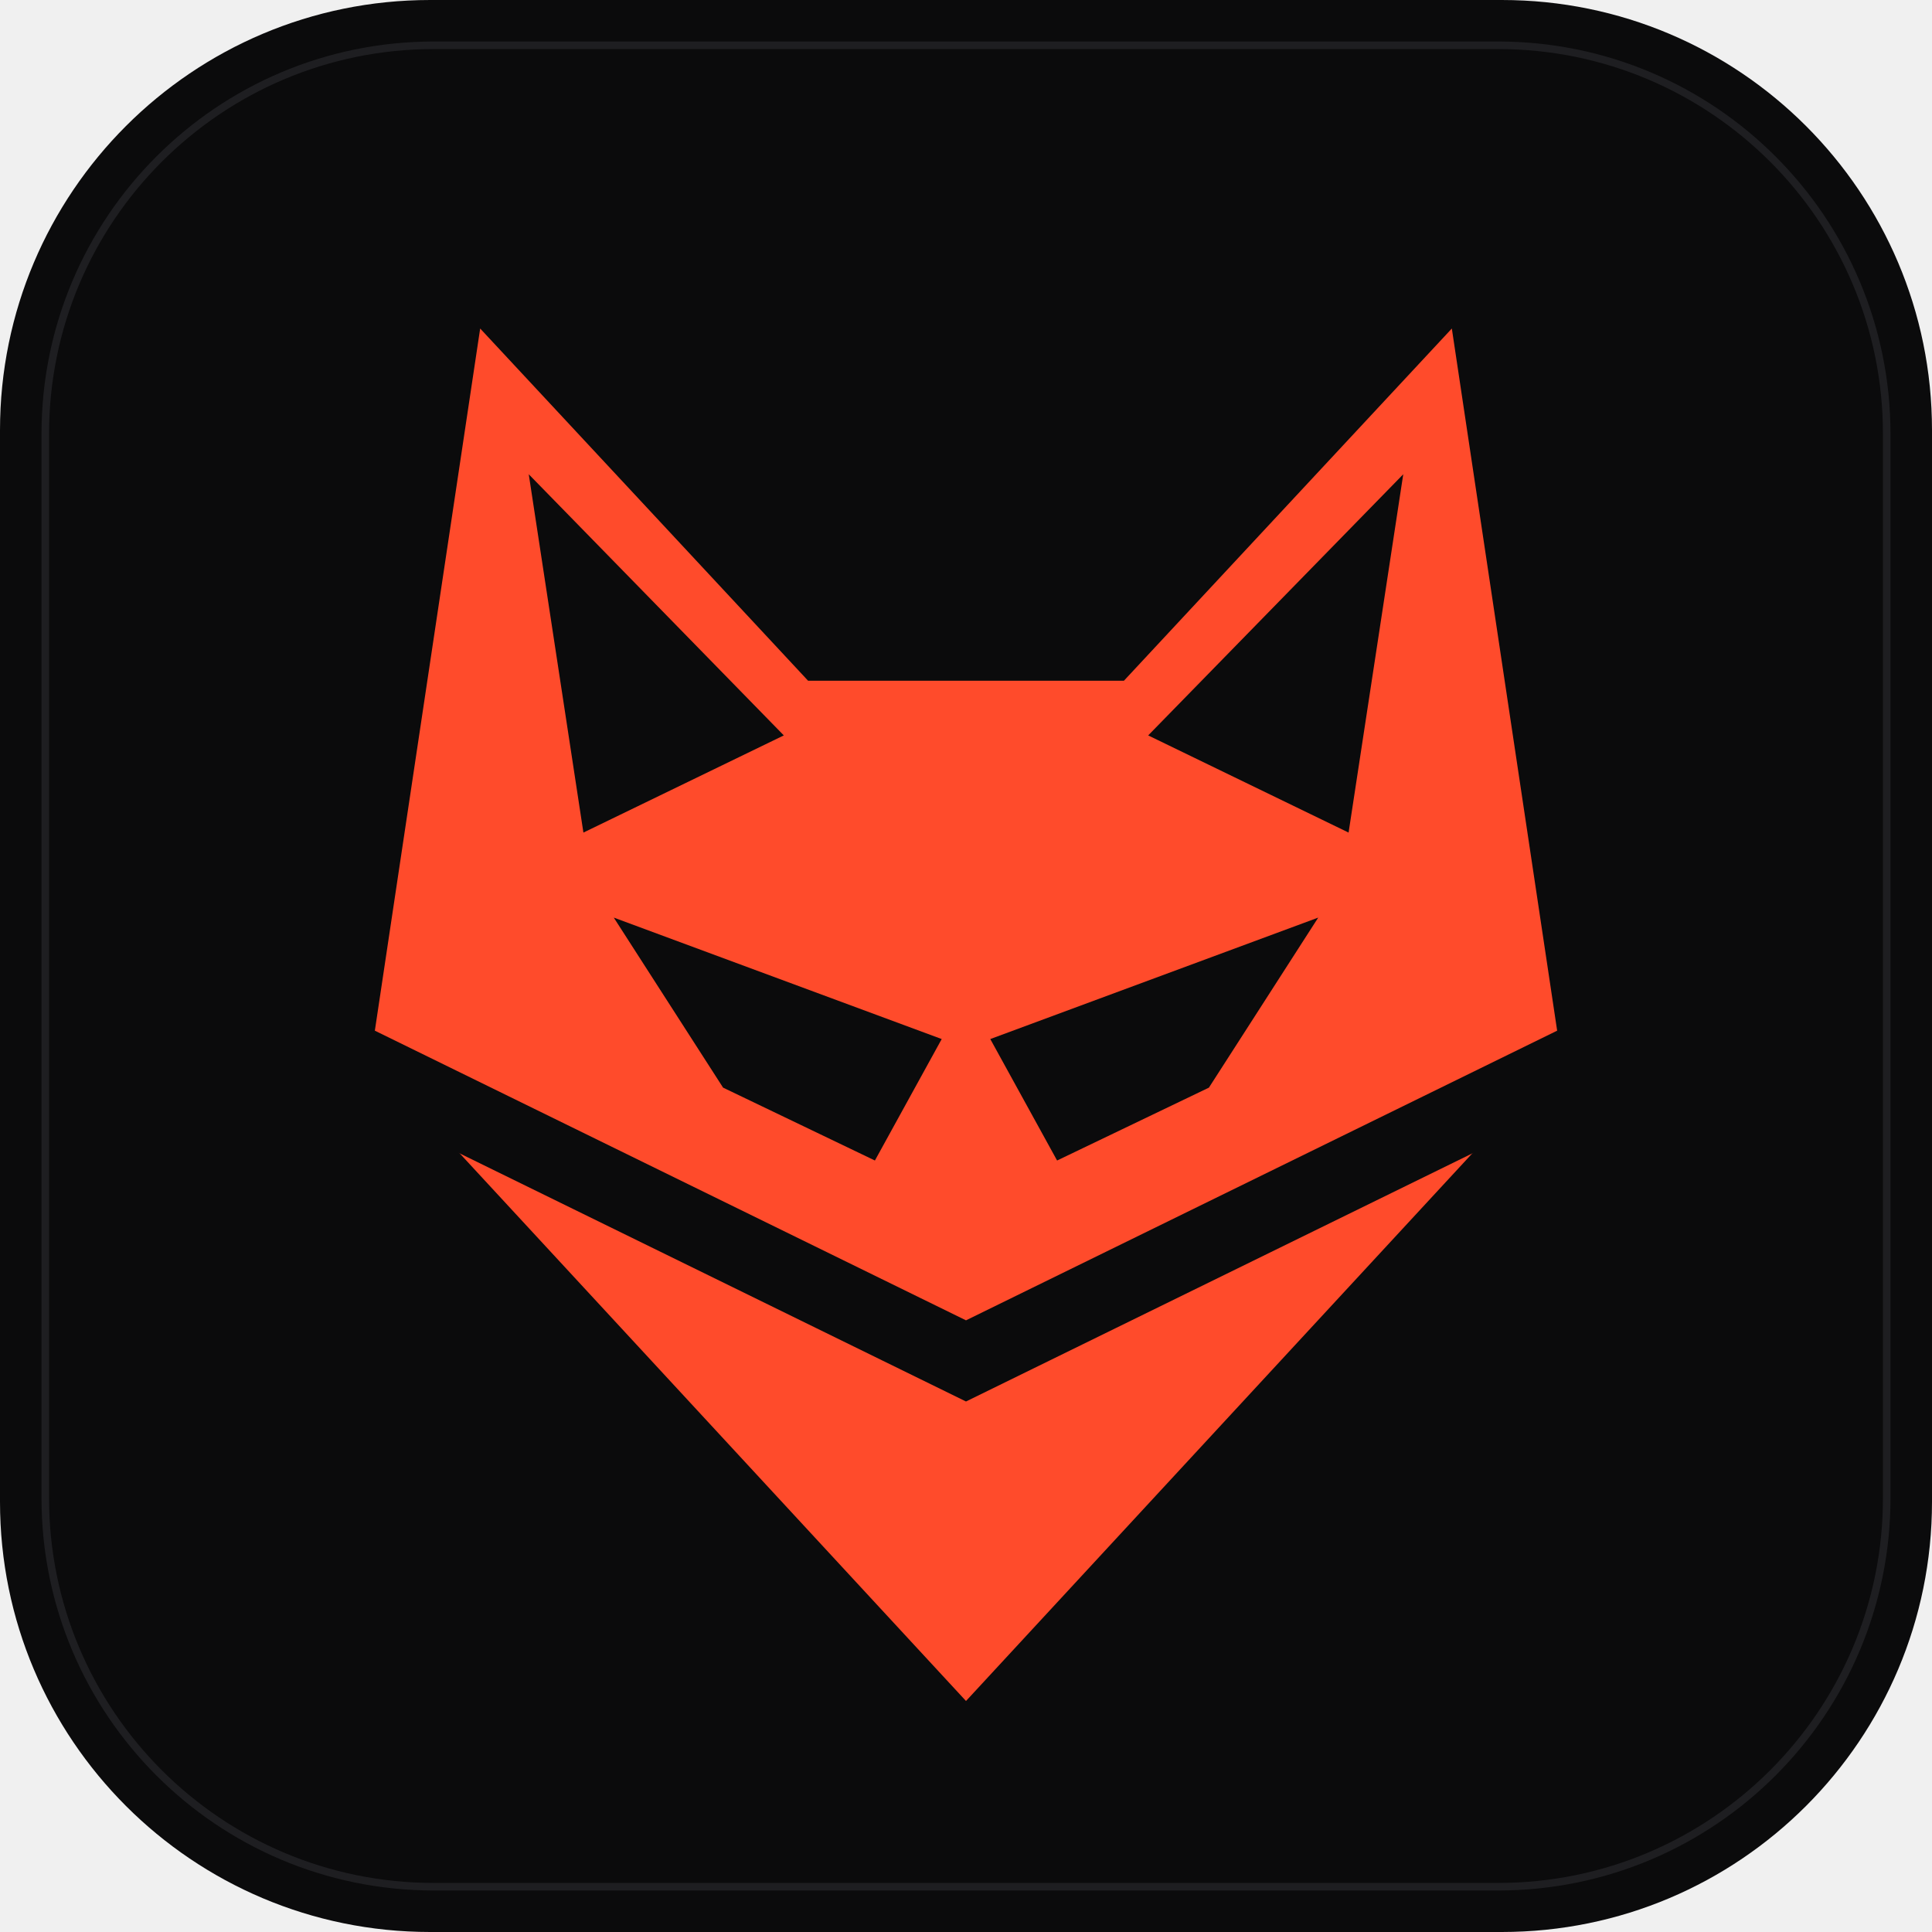
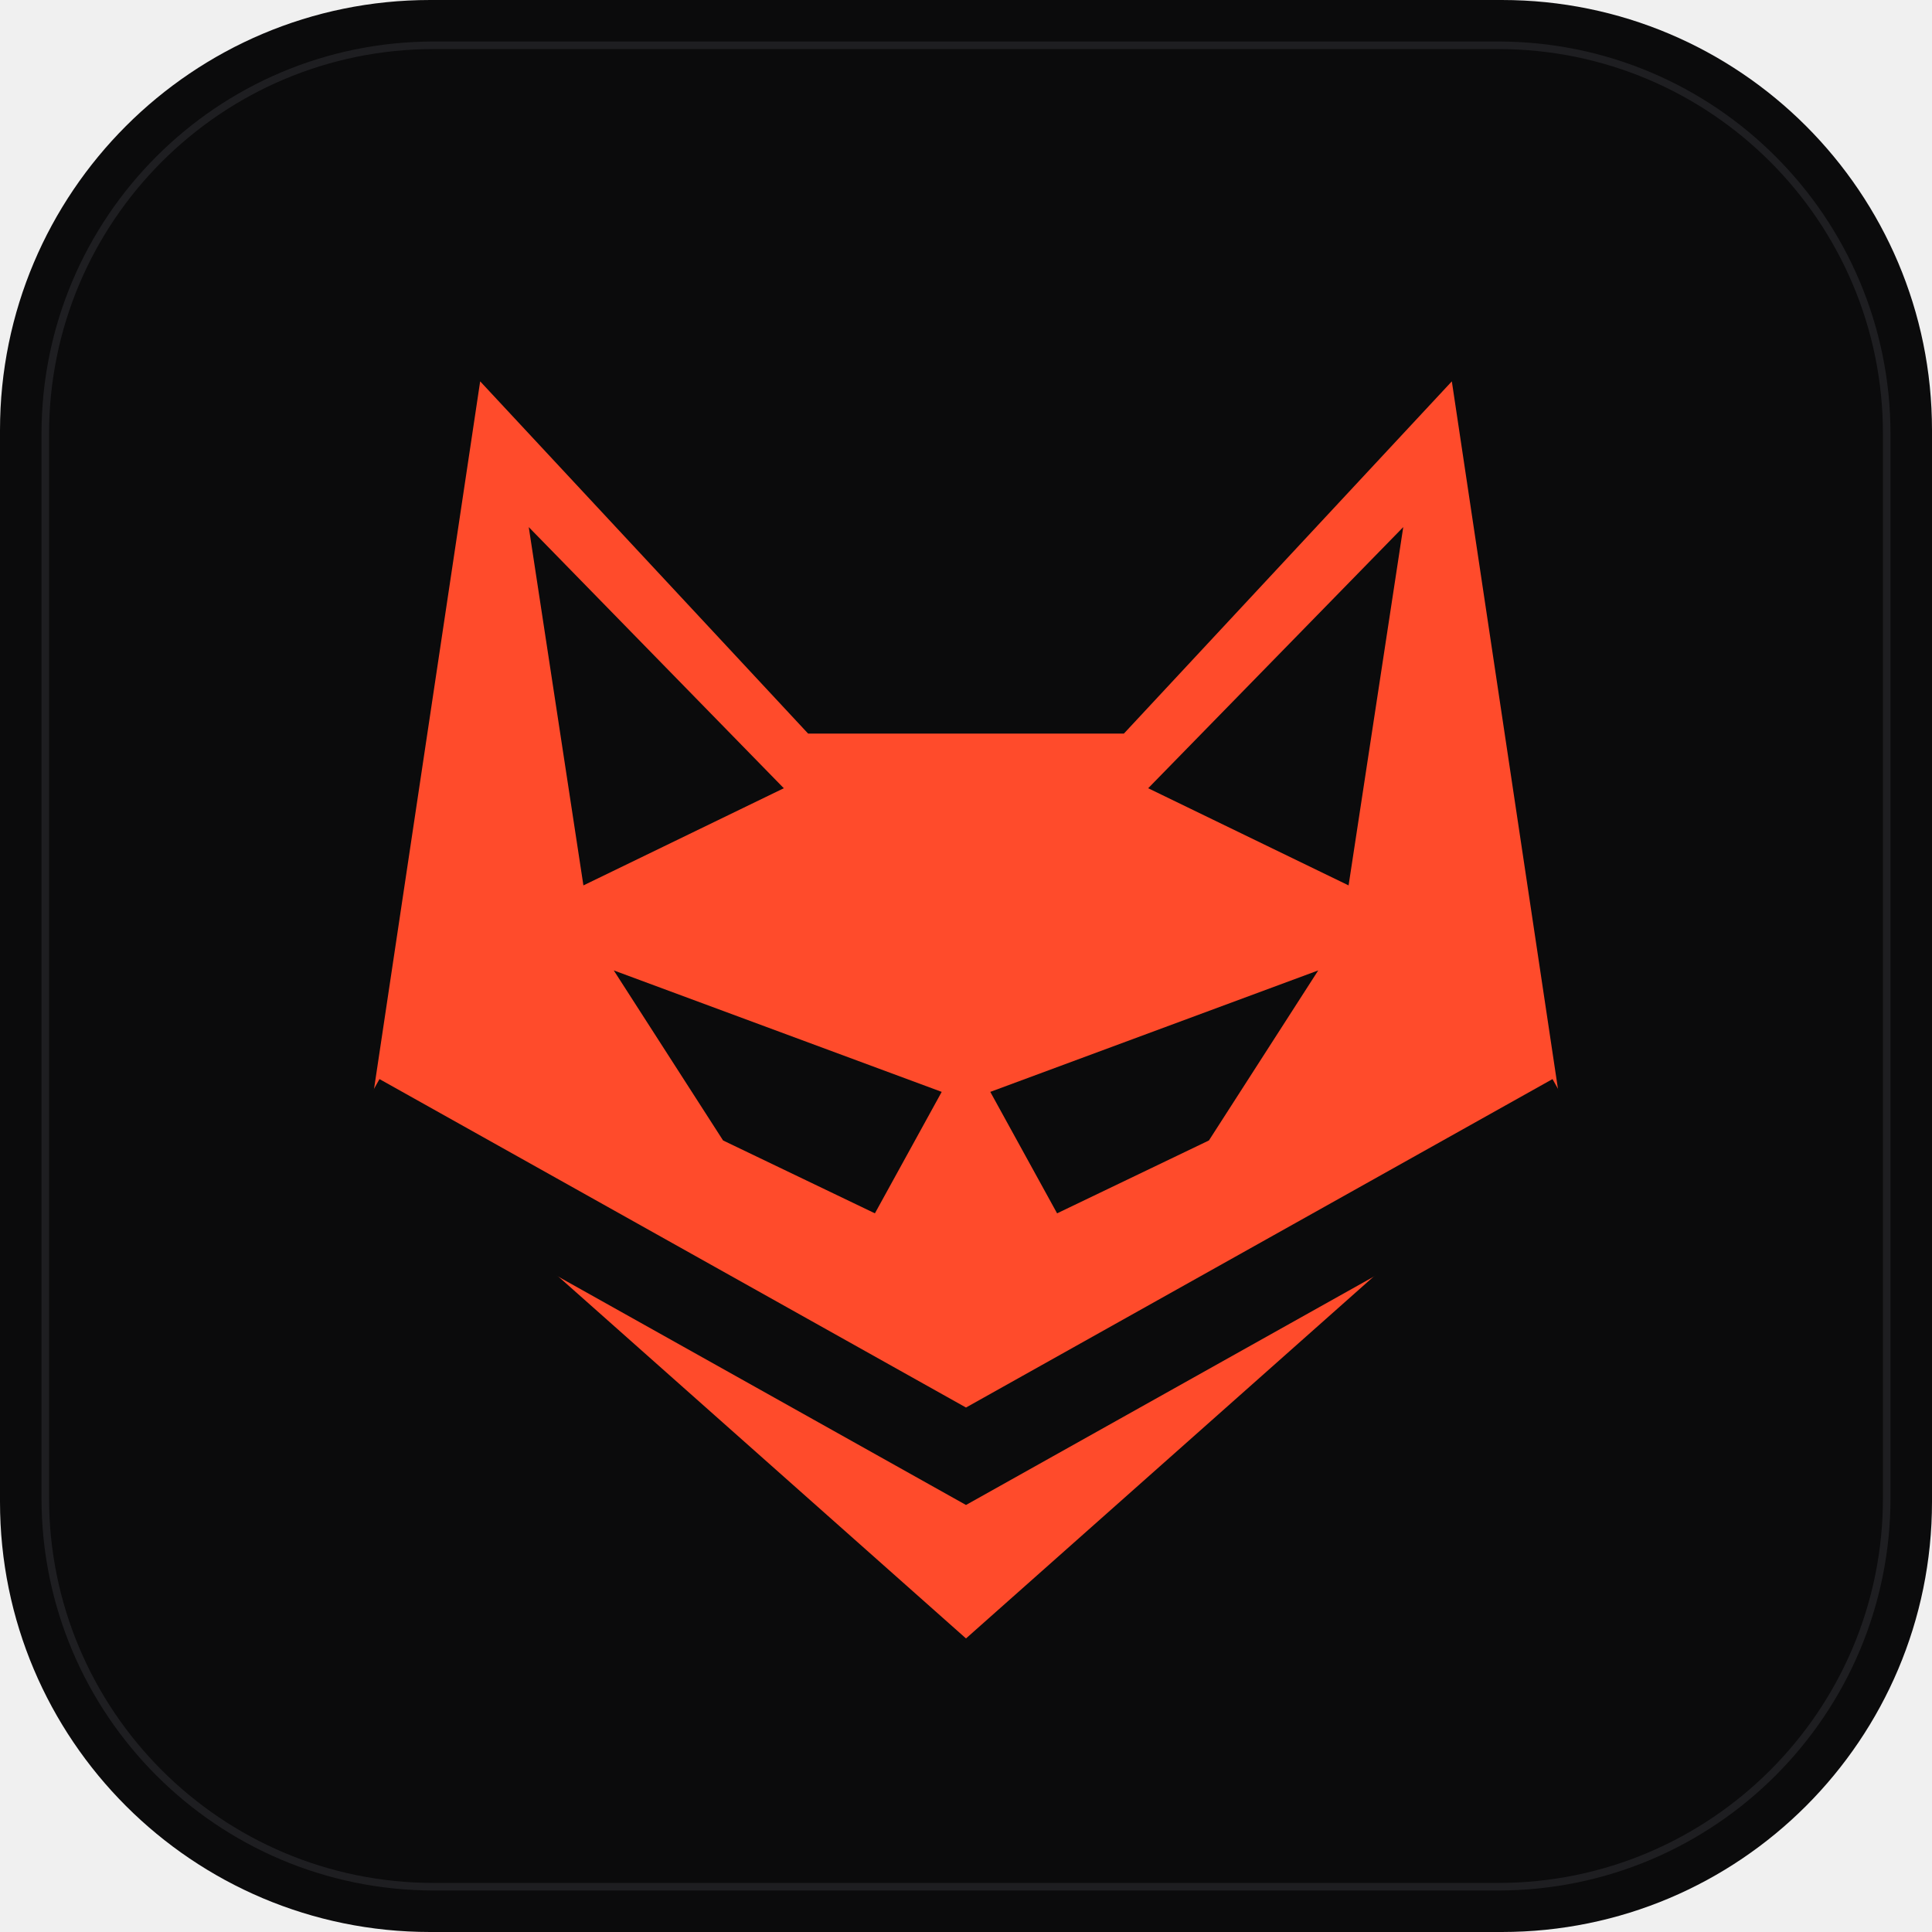
<svg xmlns="http://www.w3.org/2000/svg" viewBox="0 0 1024 1024">
  <rect width="1024" height="1024" rx="228" fill="#0b0b0c" />
  <rect x="24" y="24" width="976" height="976" rx="206" fill="none" stroke="#1e1e21" stroke-width="4" />
-   <svg x="100" y="84" width="824" height="824" viewBox="0 0 512 512" color="#ff4b2b">
+   <svg x="100" y="112" width="824" height="824" viewBox="0 0 512 512" color="#ff4b2b">
    <defs>
      <mask id="fi-cut">
        <rect width="512" height="512" fill="#fff" />
        <path d="M112 104 L196 190 L130 222 Z" fill="#000" />
        <path d="M400 104 L316 190 L382 222 Z" fill="#000" />
        <path d="M140 250 L248 290 L226 330 L176 306 Z" fill="#000" />
        <path d="M372 250 L264 290 L286 330 L336 306 Z" fill="#000" />
-         <path d="M56 298 L256 396 L456 298" fill="none" stroke="#000" stroke-width="24" stroke-linejoin="miter" />
+         <path d="M56 298 L256 410 L456 298" fill="none" stroke="#000" stroke-width="28" stroke-linejoin="miter" />
      </mask>
    </defs>
-     <path mask="url(#fi-cut)" fill="currentColor" d="M96 56 L204 172 L308 172 L416 56 L452 296 L256 508 L60 296 Z" />
+     <path mask="url(#fi-cut)" fill="currentColor" d="M96 56 L204 172 L308 172 L416 56 L452 296 L256 470 L60 296 Z" />
  </svg>
</svg>
